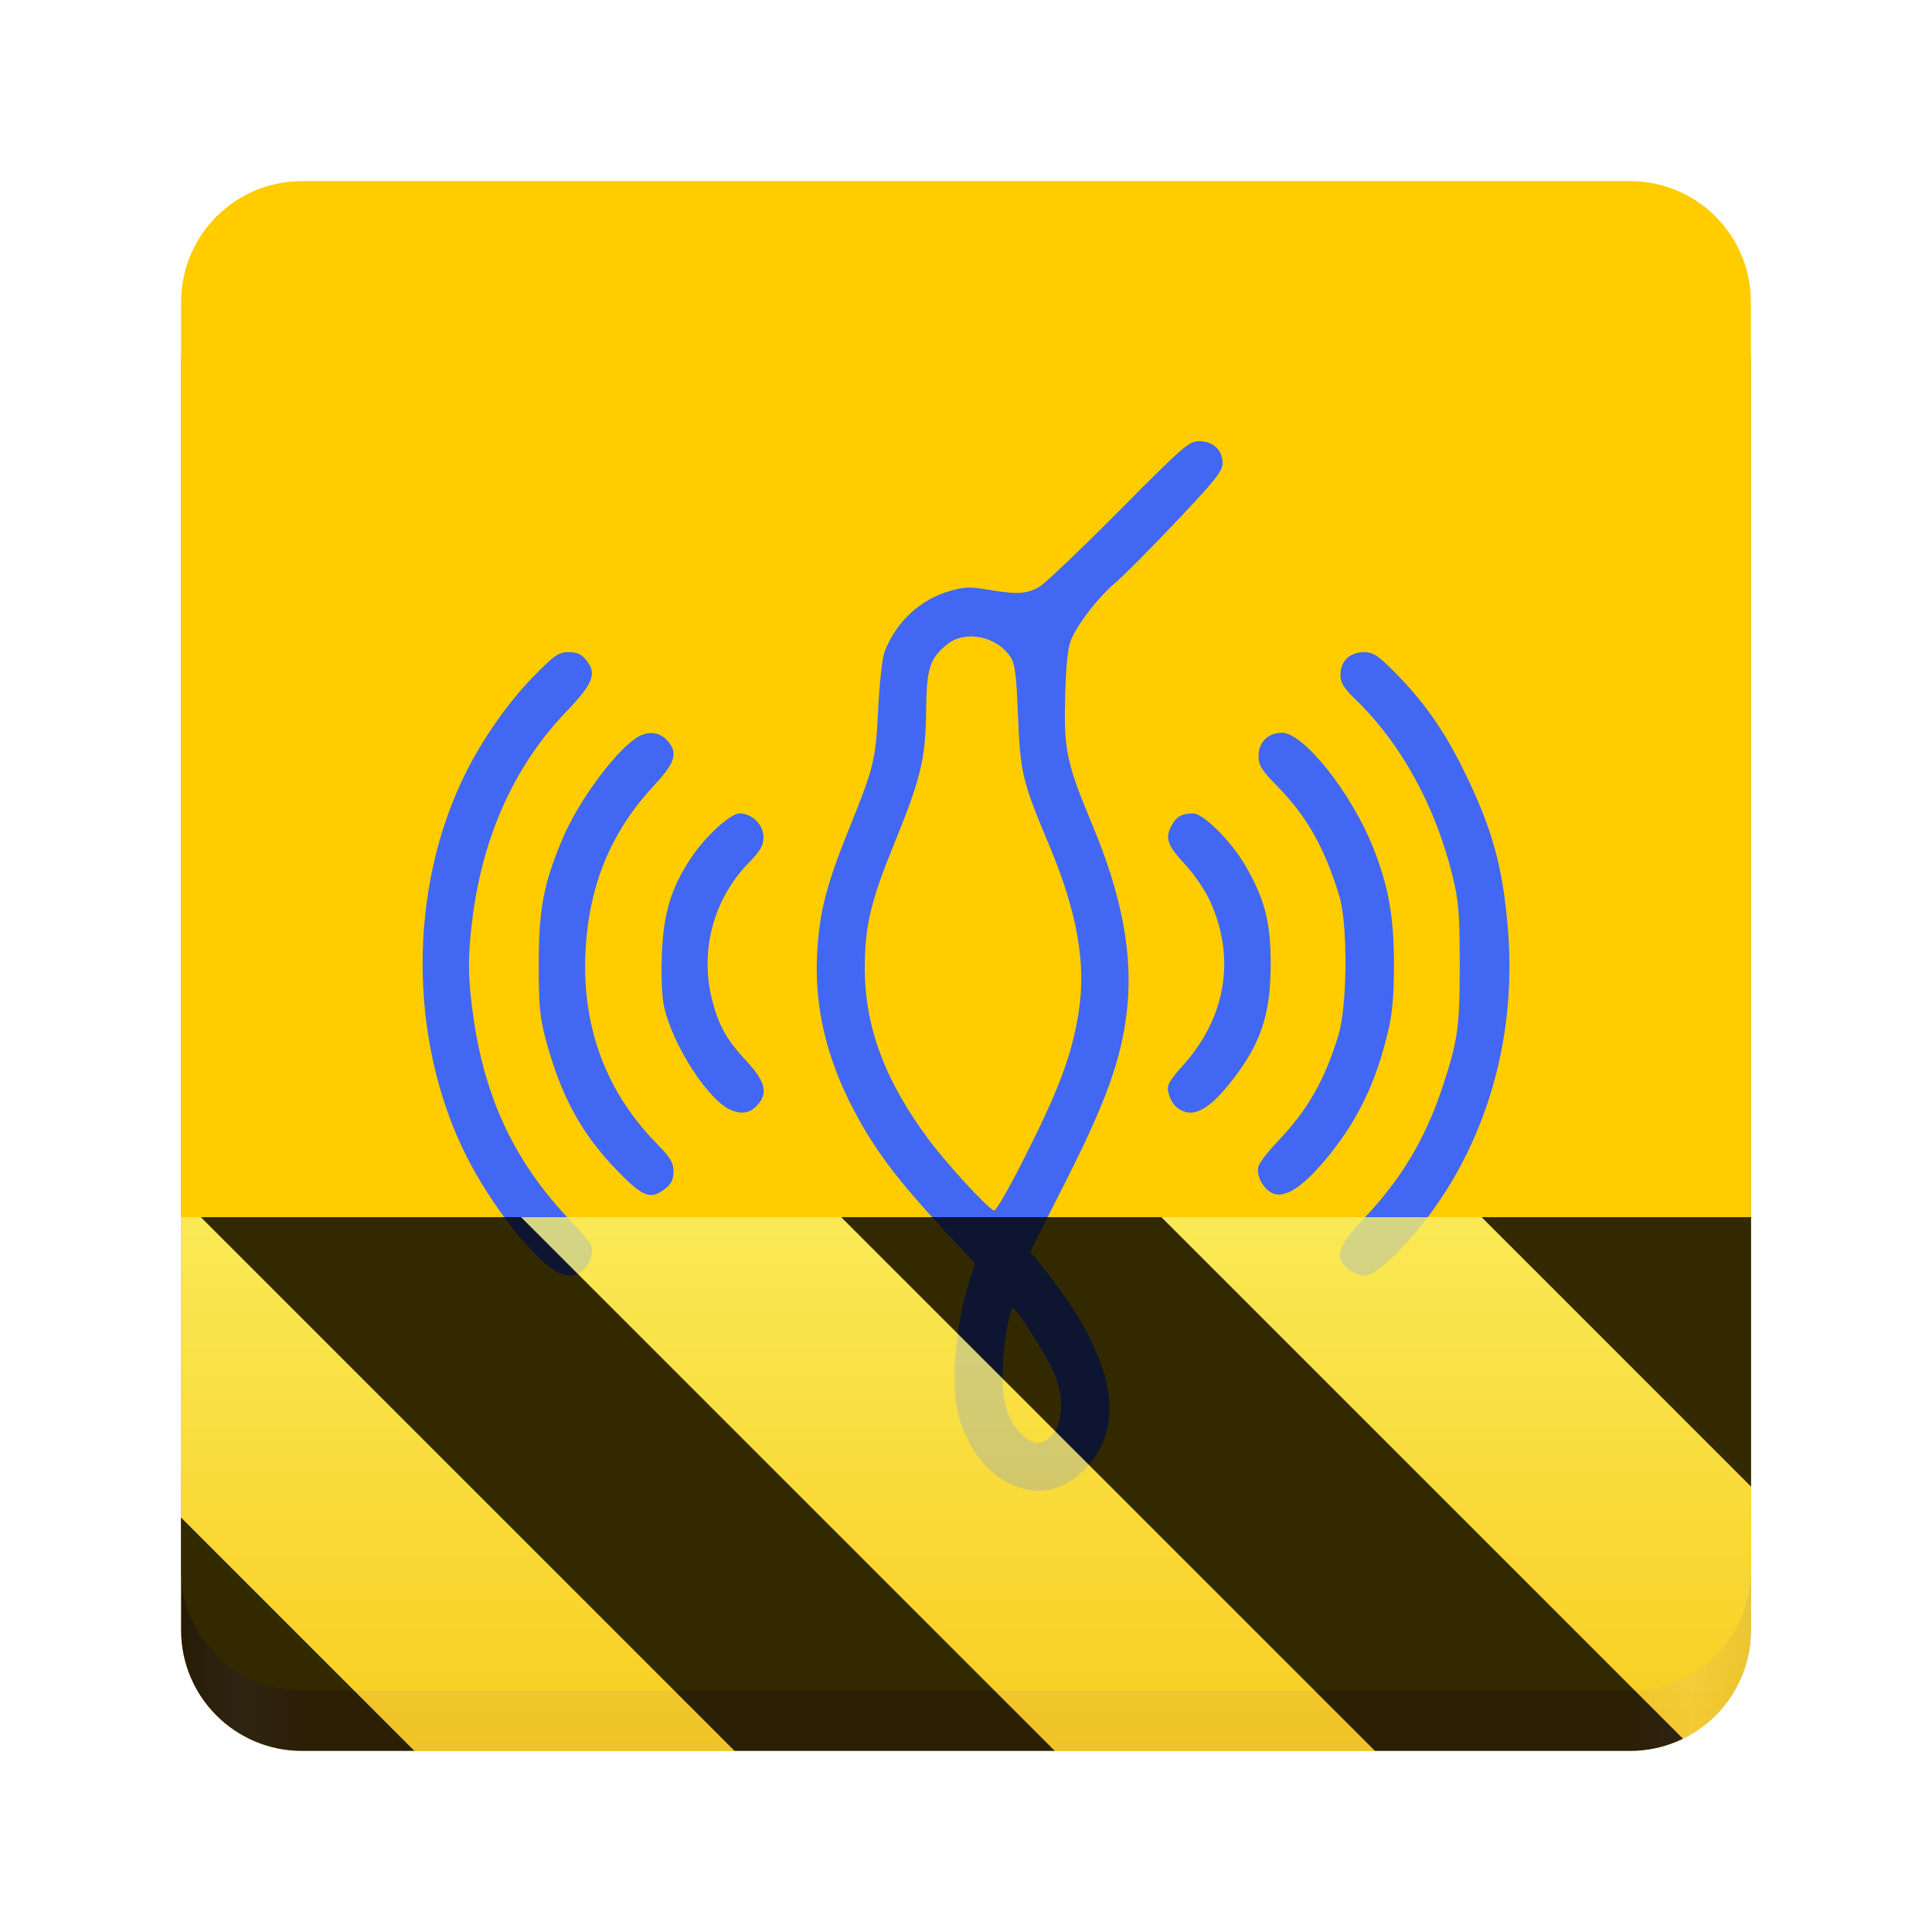
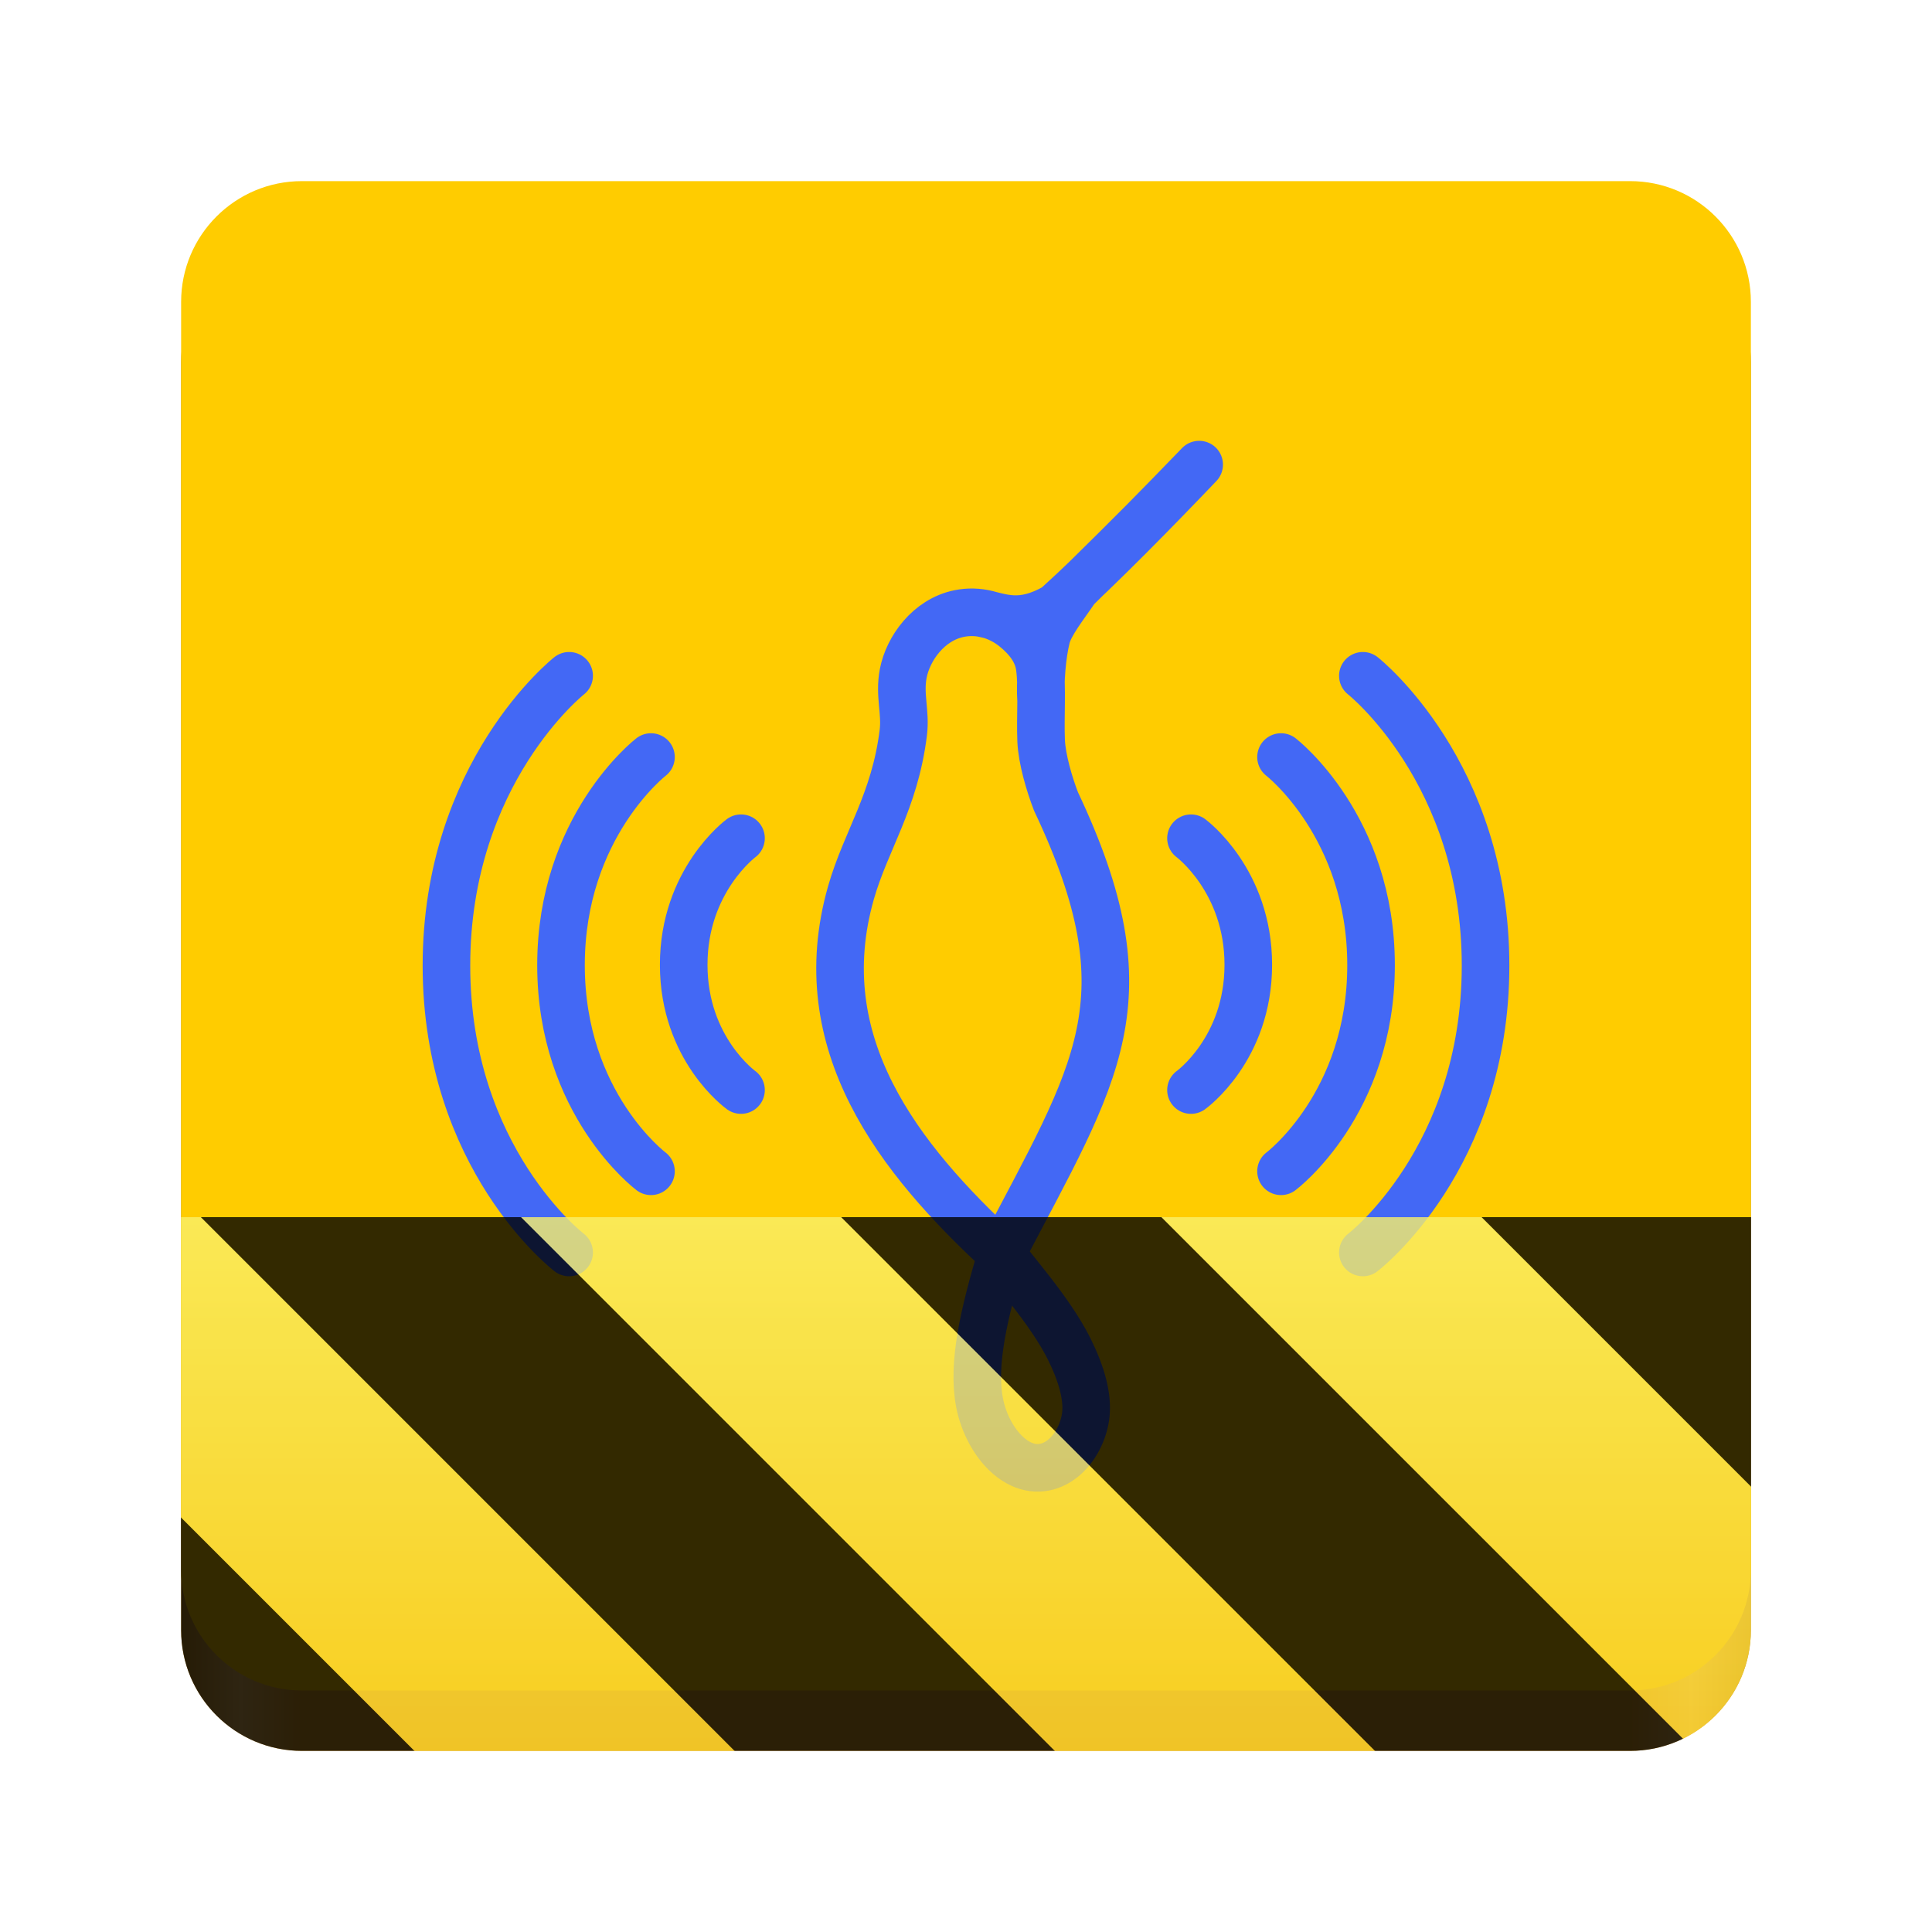
<svg xmlns="http://www.w3.org/2000/svg" height="128px" viewBox="0 0 128 128" width="128px">
  <filter id="a" height="100%" width="100%" x="0%" y="0%">
    <feColorMatrix color-interpolation-filters="sRGB" values="0 0 0 0 1 0 0 0 0 1 0 0 0 0 1 0 0 0 1 0" />
  </filter>
  <linearGradient id="b" gradientTransform="matrix(0.232143 0 0 0.328947 -8.566589 263.8269)" gradientUnits="userSpaceOnUse" x1="88.596" x2="536.596" y1="-449.394" y2="-449.394">
    <stop offset="0" stop-color="#bc881b" />
    <stop offset="0.038" stop-color="#e9b85a" />
    <stop offset="0.077" stop-color="#d9991e" />
    <stop offset="0.923" stop-color="#d9991e" />
    <stop offset="0.962" stop-color="#e9b85a" />
    <stop offset="1" stop-color="#bc881b" />
  </linearGradient>
  <clipPath id="c">
    <rect height="128" width="128" />
  </clipPath>
  <clipPath id="d">
    <rect height="128" width="128" />
  </clipPath>
  <mask id="e">
    <g filter="url(#a)">
      <g clip-path="url(#d)" filter="url(#a)">
        <g clip-path="url(#c)">
          <path d="m 20 16 h 88 c 4.418 0 8 3.582 8 8 v 84 c 0 4.418 -3.582 8 -8 8 h -88 c -4.418 0 -8 -3.582 -8 -8 v -84 c 0 -4.418 3.582 -8 8 -8 z m 0 0" fill="url(#b)" />
          <path d="m 20 12 h 88 c 4.418 0 8 3.582 8 8 v 84 c 0 4.418 -3.582 8 -8 8 h -88 c -4.418 0 -8 -3.582 -8 -8 v -84 c 0 -4.418 3.582 -8 8 -8 z m 0 0" fill="#ffcc00" />
-           <path d="m 67.32 98.484 c -1.695 -0.652 -2.953 -2.117 -3.703 -4.309 c -0.695 -2.039 -0.406 -6.133 0.672 -9.5 l 0.312 -0.969 l -2.062 -2.215 c -3.086 -3.32 -4.586 -5.312 -5.957 -7.914 c -1.832 -3.469 -2.633 -6.879 -2.445 -10.418 c 0.137 -2.633 0.613 -4.523 2.008 -7.98 c 1.773 -4.391 1.871 -4.777 2.035 -8.172 c 0.082 -1.695 0.27 -3.406 0.418 -3.801 c 0.738 -1.969 2.336 -3.469 4.305 -4.043 c 0.961 -0.285 1.359 -0.301 2.531 -0.098 c 1.965 0.332 2.617 0.297 3.441 -0.199 c 0.395 -0.238 2.773 -2.504 5.285 -5.035 c 4.234 -4.27 4.617 -4.602 5.293 -4.602 c 0.91 0 1.547 0.598 1.547 1.453 c 0 0.527 -0.488 1.141 -3.055 3.852 c -1.68 1.773 -3.488 3.594 -4.02 4.047 c -1.133 0.961 -2.477 2.68 -2.945 3.762 c -0.234 0.547 -0.352 1.633 -0.41 3.844 c -0.094 3.484 0.098 4.398 1.785 8.422 c 2.012 4.805 2.738 8.746 2.293 12.469 c -0.379 3.16 -1.391 5.965 -4.066 11.242 l -2.328 4.594 l 1.004 1.262 c 4.617 5.824 5.477 10.309 2.535 13.246 c -0.707 0.707 -2.301 1.895 -4.473 1.062 z m 2.379 -3.387 c 0.723 -0.766 0.805 -2.543 0.191 -4.016 c -0.516 -1.238 -2.645 -4.594 -2.809 -4.43 c -0.273 0.27 -0.66 2.875 -0.664 4.441 c 0 1.957 0.391 3.125 1.348 4.008 c 0.703 0.652 1.316 0.652 1.934 -0.004 z m -1.691 -18.66 c 2.195 -4.367 3 -6.551 3.449 -9.336 c 0.523 -3.238 -0.082 -6.672 -1.965 -11.152 c -1.75 -4.152 -1.898 -4.777 -2.043 -8.449 c -0.109 -2.758 -0.203 -3.52 -0.496 -3.965 c -0.922 -1.406 -3.051 -1.816 -4.238 -0.816 c -1.145 0.965 -1.324 1.547 -1.359 4.496 c -0.039 3.07 -0.363 4.402 -2.133 8.734 c -1.523 3.727 -1.922 5.406 -1.93 8.117 c -0.012 3.945 1.328 7.547 4.27 11.48 c 1.242 1.66 4.012 4.656 4.309 4.656 c 0.137 0 1.102 -1.695 2.137 -3.766 z m -31.297 7.703 c -1.555 -0.949 -4.27 -4.477 -5.809 -7.539 c -3.863 -7.684 -3.871 -17.773 -0.02 -25.449 c 1.133 -2.258 2.848 -4.695 4.465 -6.336 c 1.398 -1.426 1.664 -1.609 2.328 -1.609 c 0.574 0 0.855 0.133 1.191 0.562 c 0.691 0.875 0.426 1.527 -1.391 3.426 c -3.402 3.555 -5.52 8.266 -6.191 13.789 c -0.305 2.488 -0.285 3.855 0.086 6.449 c 0.762 5.344 2.738 9.527 6.262 13.266 c 1.555 1.652 1.68 1.848 1.562 2.449 c -0.145 0.75 -0.793 1.371 -1.43 1.367 c -0.242 0 -0.719 -0.168 -1.055 -0.375 z m 52.641 -0.051 c -0.973 -0.766 -0.762 -1.492 0.969 -3.316 c 2.496 -2.625 4.082 -5.266 5.227 -8.691 c 1.043 -3.125 1.168 -4.02 1.164 -8.219 c -0.004 -3.395 -0.066 -4.16 -0.484 -5.859 c -1.133 -4.602 -3.395 -8.723 -6.363 -11.605 c -0.848 -0.816 -1.055 -1.152 -1.055 -1.695 c 0 -0.898 0.617 -1.496 1.547 -1.496 c 0.613 0 0.918 0.195 2.004 1.285 c 1.953 1.961 3.328 3.914 4.656 6.629 c 1.863 3.805 2.57 6.379 2.895 10.551 c 0.461 5.945 -0.824 11.688 -3.707 16.566 c -1.891 3.199 -4.762 6.277 -5.852 6.277 c -0.254 0 -0.703 -0.191 -1 -0.426 z m -48.355 -6.426 c -2.441 -2.488 -3.809 -4.973 -4.832 -8.77 c -0.398 -1.477 -0.473 -2.25 -0.473 -5.031 c 0 -3.613 0.312 -5.262 1.551 -8.234 c 1.016 -2.445 3.406 -5.727 4.906 -6.734 c 0.711 -0.48 1.5 -0.43 2.027 0.133 c 0.766 0.812 0.586 1.477 -0.793 2.953 c -2.652 2.832 -4.105 6.039 -4.504 9.914 c -0.562 5.461 0.996 10.145 4.594 13.832 c 0.945 0.969 1.148 1.305 1.148 1.887 c 0 0.52 -0.145 0.82 -0.539 1.133 c -0.957 0.754 -1.461 0.574 -3.086 -1.082 z m 43.07 1.246 c -0.523 -0.402 -0.84 -1.156 -0.688 -1.645 c 0.074 -0.25 0.668 -1.012 1.32 -1.695 c 1.945 -2.039 3.078 -4.031 3.973 -6.98 c 0.602 -1.977 0.633 -7.359 0.055 -9.25 c -0.969 -3.172 -2.148 -5.258 -4.09 -7.238 c -1.07 -1.098 -1.254 -1.391 -1.254 -2.031 c 0 -0.895 0.637 -1.52 1.551 -1.52 c 1.445 0 4.609 3.992 6.051 7.629 c 1.012 2.559 1.367 4.57 1.367 7.684 c 0 2.211 -0.098 3.281 -0.426 4.625 c -0.805 3.305 -1.965 5.703 -3.91 8.102 c -1.82 2.234 -3.09 2.98 -3.949 2.32 z m -35.656 -5.371 c -1.504 -0.652 -3.879 -4.348 -4.422 -6.883 c -0.141 -0.668 -0.195 -2.07 -0.137 -3.496 c 0.113 -2.676 0.617 -4.34 1.914 -6.293 c 0.969 -1.461 2.617 -2.973 3.238 -2.973 c 0.824 0 1.578 0.746 1.578 1.562 c 0 0.57 -0.195 0.91 -0.996 1.73 c -2.332 2.395 -3.242 5.855 -2.395 9.105 c 0.434 1.672 0.957 2.602 2.258 4.004 c 1.238 1.336 1.441 2.102 0.773 2.875 c -0.496 0.574 -1.066 0.688 -1.812 0.367 z m 30.012 0.094 c -0.543 -0.219 -0.852 -0.602 -1.02 -1.27 c -0.113 -0.453 0.047 -0.742 1.016 -1.828 c 2.812 -3.148 3.453 -7.078 1.766 -10.801 c -0.328 -0.723 -1.051 -1.801 -1.609 -2.395 c -1.215 -1.297 -1.402 -1.781 -0.984 -2.59 c 0.336 -0.645 0.695 -0.855 1.465 -0.855 c 0.664 0 2.496 1.824 3.418 3.402 c 1.316 2.25 1.711 3.77 1.711 6.566 c 0 3.336 -0.641 5.27 -2.574 7.742 c -1.34 1.723 -2.352 2.363 -3.188 2.027 z m 0 0" fill="#4267f2" />
+           <path d="m 105.004 133.501 c 1.122 1.747 6.043 7.076 8.496 11.996 c 1.583 3.181 2.542 6.385 1.999 9.001 c -0.929 4.512 -5.121 7.908 -9.246 4.802 c -2.141 -1.62 -3.553 -4.452 -4.043 -7.002 c -0.944 -4.92 0.543 -11.201 2.795 -18.797 z m 0 0 c -13.007 -12.004 -24.417 -26.505 -19.005 -45.503 c 1.88 -6.585 5.508 -11.461 6.593 -20.143 c 0.334 -2.653 -0.535 -4.772 0 -7.522 c 0.602 -3.099 3.166 -6.741 7.054 -7.529 c 2.297 -0.468 4.891 0.097 7.054 1.88 c 1.553 1.278 2.832 2.862 3.099 4.891 c 0.342 2.52 0.052 6.266 0.171 9.231 c 0.097 2.349 1.041 5.523 1.88 7.693 c 11.877 25.115 5.151 33.997 -6.846 57.002 z m -2.549 -80.757 c 2.393 0.439 4.861 1.836 9.395 -0.795 c 5.671 -5.121 12.836 -12.465 18.047 -17.92 c -5.946 6.147 -7.552 7.782 -15.549 15.661 c -1.36 2.037 -3.263 4.363 -3.701 6.125 c -0.557 2.245 -0.832 5.649 -0.676 8.005" fill="none" stroke="#4368f5" stroke-linecap="round" stroke-linejoin="round" stroke-width="6" transform="matrix(0.525547 0 0 0.525547 11.18283 12.89759)" />
+           <path d="m 128.863 81.13 s 7.225 5.322 7.225 15.951 c 0 10.636 -7.225 15.795 -7.225 15.795" fill="none" stroke="#4368f5" stroke-linecap="round" stroke-linejoin="round" stroke-width="6" transform="matrix(0.525547 0 0 0.525547 11.18283 12.89759)" />
+           <path d="m 140.212 70.895 s 11.35 8.748 11.35 26.238 c 0 17.489 -11.35 25.985 -11.35 25.985" fill="none" stroke="#4368f5" stroke-linecap="round" stroke-linejoin="round" stroke-width="6" transform="matrix(0.525547 0 0 0.525547 11.18283 12.89759)" />
+           <path d="m 150.529 60.653 s 15.468 12.175 15.468 36.532 c 0 24.35 -15.468 36.168 -15.468 36.168" fill="none" stroke="#4368f5" stroke-linecap="round" stroke-linejoin="round" stroke-width="6" transform="matrix(0.525547 0 0 0.525547 11.18283 12.89759)" />
+           <path d="m 72.136 81.13 s -7.225 5.322 -7.225 15.951 c 0 10.636 7.225 15.795 7.225 15.795" fill="none" stroke="#4368f5" stroke-linecap="round" stroke-linejoin="round" stroke-width="6" transform="matrix(0.525547 0 0 0.525547 11.18283 12.89759)" />
+           <path d="m 60.786 70.895 s -11.342 8.748 -11.342 26.238 c 0 17.489 11.342 25.985 11.342 25.985" fill="none" stroke="#4368f5" stroke-linecap="round" stroke-linejoin="round" stroke-width="6" transform="matrix(0.525547 0 0 0.525547 11.18283 12.89759)" />
+           <path d="m 50.47 60.653 s -15.468 12.175 -15.468 36.532 c 0 24.35 15.468 36.168 15.468 36.168" fill="none" stroke="#4368f5" stroke-linecap="round" stroke-linejoin="round" stroke-width="6" transform="matrix(0.525547 0 0 0.525547 11.18283 12.89759)" />
        </g>
      </g>
    </g>
  </mask>
  <mask id="f">
    <g filter="url(#a)">
      <rect fill-opacity="0.8" height="184.32" width="184.32" x="-28.16" y="-28.16" />
    </g>
  </mask>
  <linearGradient id="g" gradientTransform="matrix(0 0.37 -0.98462 0 295.385 -30.36)" gradientUnits="userSpaceOnUse" x1="300" x2="428" y1="235" y2="235">
    <stop offset="0" stop-color="#f9f06b" />
    <stop offset="1" stop-color="#f5c211" />
  </linearGradient>
  <clipPath id="h">
    <rect height="128" width="128" />
  </clipPath>
  <clipPath id="i">
    <rect height="128" width="128" />
  </clipPath>
  <path d="m 20 16 h 88 c 4.418 0 8 3.582 8 8 v 84 c 0 4.418 -3.582 8 -8 8 h -88 c -4.418 0 -8 -3.582 -8 -8 v -84 c 0 -4.418 3.582 -8 8 -8 z m 0 0" fill="url(#b)" />
  <path d="m 20 12 h 88 c 4.418 0 8 3.582 8 8 v 84 c 0 4.418 -3.582 8 -8 8 h -88 c -4.418 0 -8 -3.582 -8 -8 v -84 c 0 -4.418 3.582 -8 8 -8 z m 0 0" fill="#ffcc00" />
-   <path d="m 67.32 98.484 c -1.695 -0.652 -2.953 -2.117 -3.703 -4.309 c -0.695 -2.039 -0.406 -6.133 0.672 -9.5 l 0.312 -0.969 l -2.062 -2.215 c -3.086 -3.32 -4.586 -5.312 -5.957 -7.914 c -1.832 -3.469 -2.633 -6.879 -2.445 -10.418 c 0.137 -2.633 0.613 -4.523 2.008 -7.98 c 1.773 -4.391 1.871 -4.777 2.035 -8.172 c 0.082 -1.695 0.27 -3.406 0.418 -3.801 c 0.738 -1.969 2.336 -3.469 4.305 -4.043 c 0.961 -0.285 1.359 -0.301 2.531 -0.098 c 1.965 0.332 2.617 0.297 3.441 -0.199 c 0.395 -0.238 2.773 -2.504 5.285 -5.035 c 4.234 -4.27 4.617 -4.602 5.293 -4.602 c 0.91 0 1.547 0.598 1.547 1.453 c 0 0.527 -0.488 1.141 -3.055 3.852 c -1.68 1.773 -3.488 3.594 -4.02 4.047 c -1.133 0.961 -2.477 2.68 -2.945 3.762 c -0.234 0.547 -0.352 1.633 -0.41 3.844 c -0.094 3.484 0.098 4.398 1.785 8.422 c 2.012 4.805 2.738 8.746 2.293 12.469 c -0.379 3.16 -1.391 5.965 -4.066 11.242 l -2.328 4.594 l 1.004 1.262 c 4.617 5.824 5.477 10.309 2.535 13.246 c -0.707 0.707 -2.301 1.895 -4.473 1.062 z m 2.379 -3.387 c 0.723 -0.766 0.805 -2.543 0.191 -4.016 c -0.516 -1.238 -2.645 -4.594 -2.809 -4.43 c -0.273 0.27 -0.66 2.875 -0.664 4.441 c 0 1.957 0.391 3.125 1.348 4.008 c 0.703 0.652 1.316 0.652 1.934 -0.004 z m -1.691 -18.66 c 2.195 -4.367 3 -6.551 3.449 -9.336 c 0.523 -3.238 -0.082 -6.672 -1.965 -11.152 c -1.75 -4.152 -1.898 -4.777 -2.043 -8.449 c -0.109 -2.758 -0.203 -3.52 -0.496 -3.965 c -0.922 -1.406 -3.051 -1.816 -4.238 -0.816 c -1.145 0.965 -1.324 1.547 -1.359 4.496 c -0.039 3.07 -0.363 4.402 -2.133 8.734 c -1.523 3.727 -1.922 5.406 -1.93 8.117 c -0.012 3.945 1.328 7.547 4.27 11.48 c 1.242 1.66 4.012 4.656 4.309 4.656 c 0.137 0 1.102 -1.695 2.137 -3.766 z m -31.297 7.703 c -1.555 -0.949 -4.27 -4.477 -5.809 -7.539 c -3.863 -7.684 -3.871 -17.773 -0.02 -25.449 c 1.133 -2.258 2.848 -4.695 4.465 -6.336 c 1.398 -1.426 1.664 -1.609 2.328 -1.609 c 0.574 0 0.855 0.133 1.191 0.562 c 0.691 0.875 0.426 1.527 -1.391 3.426 c -3.402 3.555 -5.52 8.266 -6.191 13.789 c -0.305 2.488 -0.285 3.855 0.086 6.449 c 0.762 5.344 2.738 9.527 6.262 13.266 c 1.555 1.652 1.68 1.848 1.562 2.449 c -0.145 0.75 -0.793 1.371 -1.43 1.367 c -0.242 0 -0.719 -0.168 -1.055 -0.375 z m 52.641 -0.051 c -0.973 -0.766 -0.762 -1.492 0.969 -3.316 c 2.496 -2.625 4.082 -5.266 5.227 -8.691 c 1.043 -3.125 1.168 -4.02 1.164 -8.219 c -0.004 -3.395 -0.066 -4.16 -0.484 -5.859 c -1.133 -4.602 -3.395 -8.723 -6.363 -11.605 c -0.848 -0.816 -1.055 -1.152 -1.055 -1.695 c 0 -0.898 0.617 -1.496 1.547 -1.496 c 0.613 0 0.918 0.195 2.004 1.285 c 1.953 1.961 3.328 3.914 4.656 6.629 c 1.863 3.805 2.57 6.379 2.895 10.551 c 0.461 5.945 -0.824 11.688 -3.707 16.566 c -1.891 3.199 -4.762 6.277 -5.852 6.277 c -0.254 0 -0.703 -0.191 -1 -0.426 z m -48.355 -6.426 c -2.441 -2.488 -3.809 -4.973 -4.832 -8.77 c -0.398 -1.477 -0.473 -2.25 -0.473 -5.031 c 0 -3.613 0.312 -5.262 1.551 -8.234 c 1.016 -2.445 3.406 -5.727 4.906 -6.734 c 0.711 -0.48 1.5 -0.43 2.027 0.133 c 0.766 0.812 0.586 1.477 -0.793 2.953 c -2.652 2.832 -4.105 6.039 -4.504 9.914 c -0.562 5.461 0.996 10.145 4.594 13.832 c 0.945 0.969 1.148 1.305 1.148 1.887 c 0 0.52 -0.145 0.82 -0.539 1.133 c -0.957 0.754 -1.461 0.574 -3.086 -1.082 z m 43.07 1.246 c -0.523 -0.402 -0.84 -1.156 -0.688 -1.645 c 0.074 -0.25 0.668 -1.012 1.32 -1.695 c 1.945 -2.039 3.078 -4.031 3.973 -6.98 c 0.602 -1.977 0.633 -7.359 0.055 -9.25 c -0.969 -3.172 -2.148 -5.258 -4.09 -7.238 c -1.07 -1.098 -1.254 -1.391 -1.254 -2.031 c 0 -0.895 0.637 -1.52 1.551 -1.52 c 1.445 0 4.609 3.992 6.051 7.629 c 1.012 2.559 1.367 4.57 1.367 7.684 c 0 2.211 -0.098 3.281 -0.426 4.625 c -0.805 3.305 -1.965 5.703 -3.91 8.102 c -1.82 2.234 -3.09 2.98 -3.949 2.32 z m -35.656 -5.371 c -1.504 -0.652 -3.879 -4.348 -4.422 -6.883 c -0.141 -0.668 -0.195 -2.07 -0.137 -3.496 c 0.113 -2.676 0.617 -4.34 1.914 -6.293 c 0.969 -1.461 2.617 -2.973 3.238 -2.973 c 0.824 0 1.578 0.746 1.578 1.562 c 0 0.57 -0.195 0.91 -0.996 1.73 c -2.332 2.395 -3.242 5.855 -2.395 9.105 c 0.434 1.672 0.957 2.602 2.258 4.004 c 1.238 1.336 1.441 2.102 0.773 2.875 c -0.496 0.574 -1.066 0.688 -1.812 0.367 z m 30.012 0.094 c -0.543 -0.219 -0.852 -0.602 -1.02 -1.27 c -0.113 -0.453 0.047 -0.742 1.016 -1.828 c 2.812 -3.148 3.453 -7.078 1.766 -10.801 c -0.328 -0.723 -1.051 -1.801 -1.609 -2.395 c -1.215 -1.297 -1.402 -1.781 -0.984 -2.59 c 0.336 -0.645 0.695 -0.855 1.465 -0.855 c 0.664 0 2.496 1.824 3.418 3.402 c 1.316 2.25 1.711 3.77 1.711 6.566 c 0 3.336 -0.641 5.27 -2.574 7.742 c -1.34 1.723 -2.352 2.363 -3.188 2.027 z m 0 0" fill="#4267f2" />
+   <g fill="none" stroke="#4368f5" stroke-linecap="round" stroke-linejoin="round" stroke-width="3.153">
+     <path d="m 66.367 83.059 c 0.59 0.918 3.176 3.719 4.465 6.305 c 0.832 1.672 1.336 3.355 1.051 4.73 c -0.488 2.371 -2.691 4.156 -4.859 2.523 c -1.125 -0.852 -1.867 -2.34 -2.125 -3.68 c -0.496 -2.586 0.285 -5.887 1.469 -9.879 z m 0 0 c -6.836 -6.309 -12.832 -13.93 -9.988 -23.914 c 0.988 -3.461 2.895 -6.023 3.465 -10.586 c 0.176 -1.395 -0.281 -2.508 0 -3.953 c 0.316 -1.629 1.664 -3.543 3.707 -3.957 c 1.207 -0.246 2.57 0.051 3.707 0.988 c 0.816 0.672 1.488 1.504 1.629 2.57 c 0.18 1.324 0.027 3.293 0.09 4.852 c 0.051 1.234 0.547 2.902 0.988 4.043 c 6.242 13.199 2.707 17.867 -3.598 29.957 z m -1.34 -42.441 c 1.258 0.23 2.555 0.965 4.937 -0.418 c 2.98 -2.691 6.746 -6.551 9.484 -9.418 c -3.125 3.23 -3.969 4.09 -8.172 8.23 c -0.715 1.07 -1.715 2.293 -1.945 3.219 c -0.293 1.18 -0.437 2.969 -0.355 4.207" />
+     <path d="m 78.906 55.535 s 3.797 2.797 3.797 8.383 c 0 5.59 -3.797 8.301 -3.797 8.301" />
+     <path d="m 84.871 50.156 s 5.965 4.598 5.965 13.789 c 0 9.191 -5.965 13.656 -5.965 13.656" />
+     <path d="m 90.293 44.773 s 8.129 6.398 8.129 19.199 c 0 12.797 -8.129 19.008 -8.129 19.008" />
+     <path d="m 49.094 55.535 s -3.797 2.797 -3.797 8.383 c 0 5.59 3.797 8.301 3.797 8.301" />
+     <path d="m 43.129 50.156 s -5.961 4.598 -5.961 13.789 c 0 9.191 5.961 13.656 5.961 13.656" />
+     <path d="m 37.707 44.773 s -8.129 6.398 -8.129 19.199 c 0 12.797 8.129 19.008 8.129 19.008" />
+   </g>
  <g mask="url(#e)">
    <g clip-path="url(#i)">
      <g mask="url(#f)">
        <g clip-path="url(#h)">
          <path d="m 128 80.641 v 47.359 h -128 v -47.359 z m 0 0" fill="url(#g)" />
          <path d="m 13.309 80.641 l 47.355 47.359 h 21.215 l -47.359 -47.359 z m 42.422 0 l 47.363 47.359 h 21.215 l -47.363 -47.359 z m 42.43 0 l 29.84 29.84 v -21.211 l -8.629 -8.629 z m -98.16 7.906 v 21.215 l 18.238 18.238 h 21.215 z m 0 0" />
        </g>
      </g>
    </g>
  </g>
</svg>
